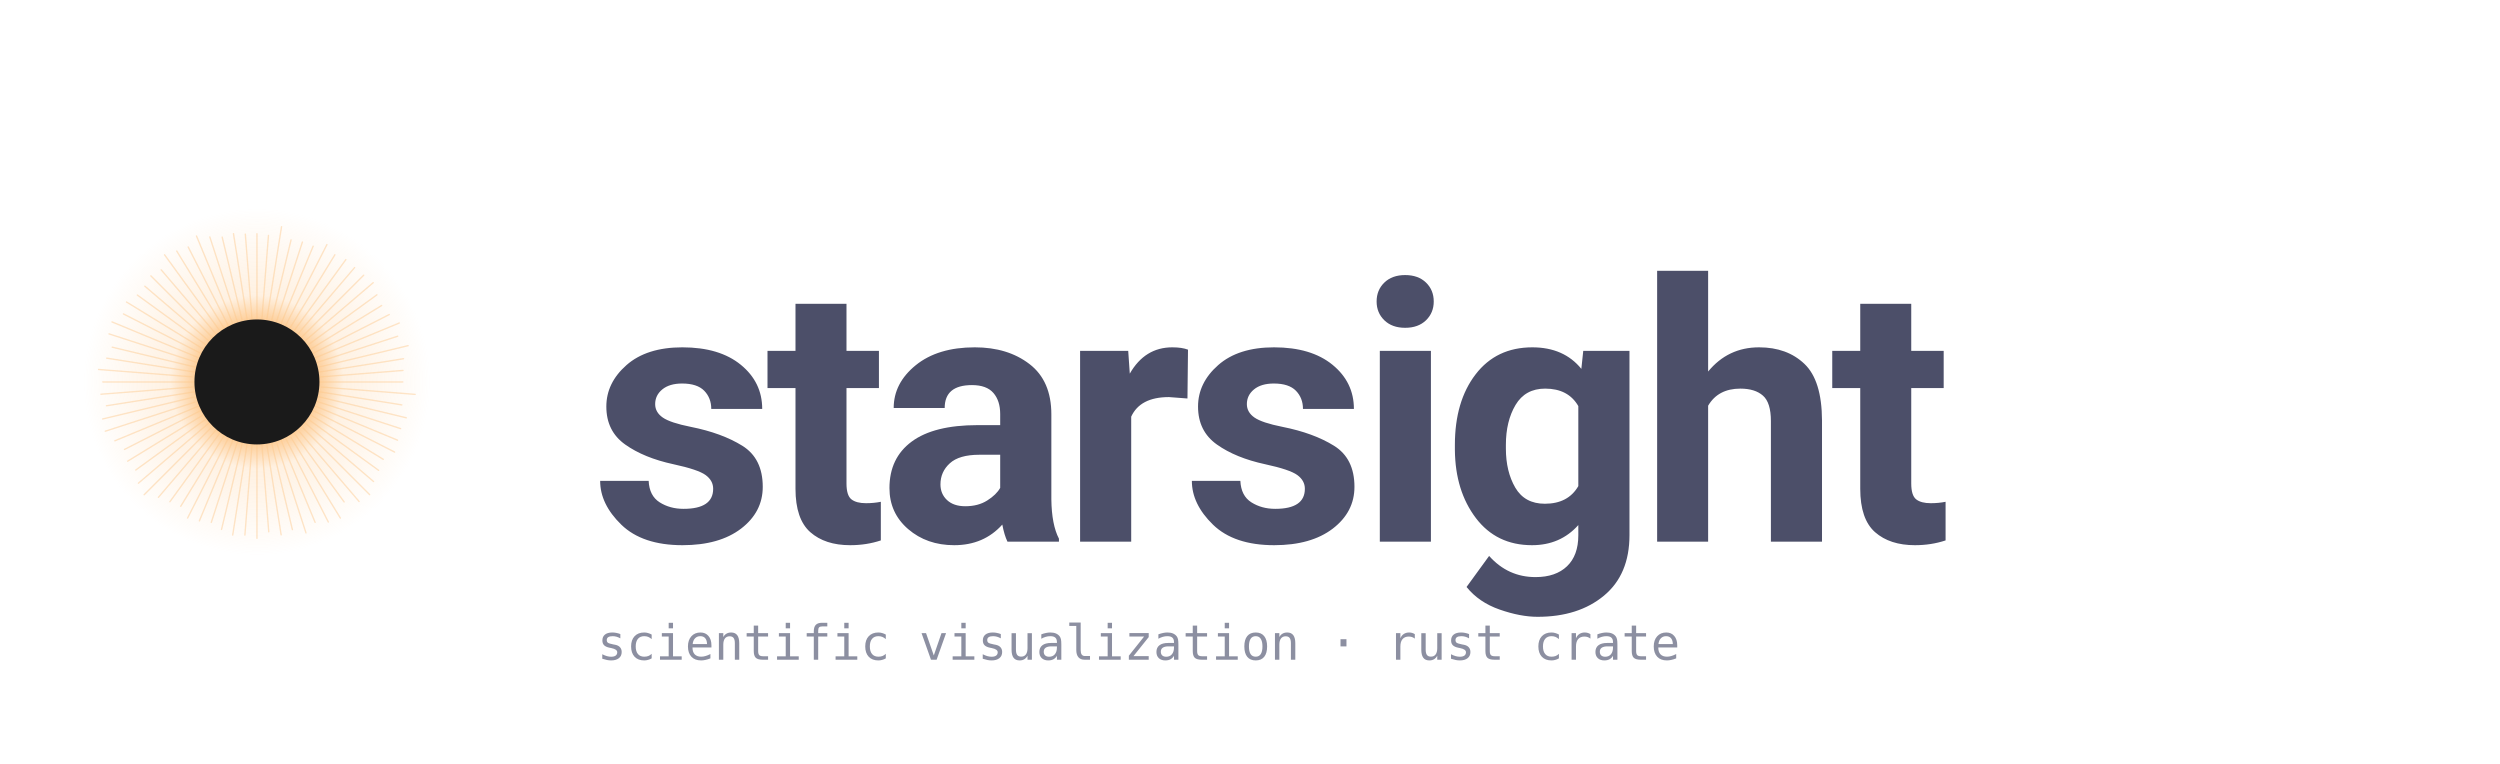
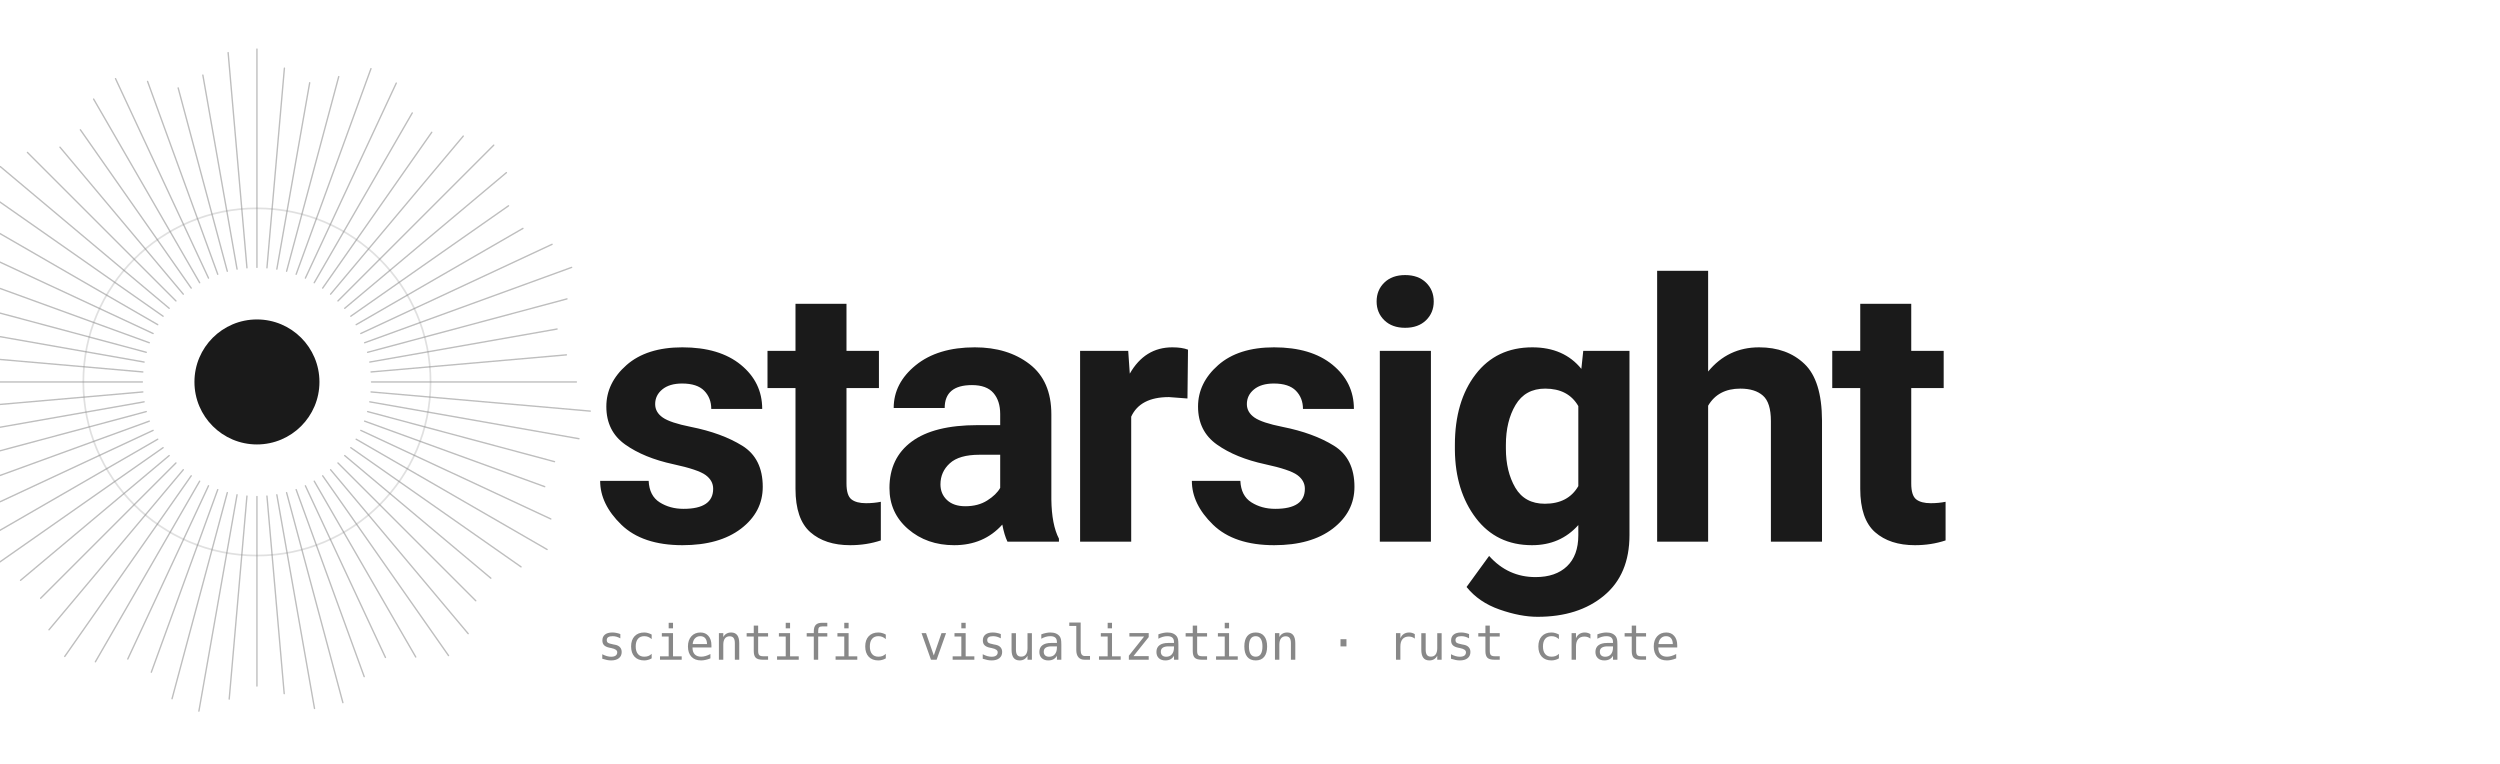
- <svg xmlns="http://www.w3.org/2000/svg" viewBox="0 0 720 220" width="100%" height="auto" role="img" aria-label="starsight wordmark · light" preserveAspectRatio="xMidYMid meet">
-   <g transform="translate(24,60) scale(1.0)">
-     <defs>
-       <radialGradient id="corona" cx="50%" cy="50%" r="50%">
-         <stop offset="32%" stop-color="#fdc78a" stop-opacity="0" />
-         <stop offset="36%" stop-color="#fdc78a" stop-opacity="0.85" />
-         <stop offset="50%" stop-color="#fdc78a" stop-opacity="0.25" />
-         <stop offset="100%" stop-color="#fdc78a" stop-opacity="0" />
-       </radialGradient>
-     </defs>
-     <circle cx="50" cy="50" r="50" fill="url(#corona)" />
-     <g stroke="#fdc78a" stroke-width="0.4" stroke-linecap="round" opacity="0.45">
-       <line x1="67.20" y1="50.00" x2="92.00" y2="50.00" />
-       <line x1="68.62" y1="51.47" x2="95.55" y2="53.58" />
-       <line x1="67.08" y1="52.70" x2="91.71" y2="56.61" />
-       <line x1="67.59" y1="54.22" x2="93.01" y2="60.33" />
-       <line x1="66.93" y1="55.50" x2="91.37" y2="63.44" />
-       <line x1="66.56" y1="56.86" x2="90.48" y2="66.77" />
-       <line x1="66.22" y1="58.26" x2="89.65" y2="70.20" />
-       <line x1="64.89" y1="59.13" x2="86.38" y2="72.29" />
-       <line x1="64.34" y1="60.42" x2="85.04" y2="75.46" />
-       <line x1="63.74" y1="61.73" x2="83.58" y2="78.68" />
-       <line x1="63.26" y1="63.26" x2="82.45" y2="82.45" />
-       <line x1="62.02" y1="64.08" x2="79.41" y2="84.43" />
-       <line x1="60.28" y1="64.15" x2="75.11" y2="84.56" />
-       <line x1="59.82" y1="66.02" x2="74.02" y2="89.20" />
-       <line x1="58.40" y1="66.49" x2="70.55" y2="90.33" />
-       <line x1="56.85" y1="66.54" x2="66.75" y2="90.44" />
-       <line x1="55.77" y1="67.77" x2="64.12" y2="93.47" />
-       <line x1="54.18" y1="67.40" x2="60.21" y2="92.53" />
-       <line x1="52.85" y1="68.01" x2="56.97" y2="94.03" />
-       <line x1="51.39" y1="67.66" x2="53.40" y2="93.16" />
-       <line x1="50.00" y1="68.42" x2="50.00" y2="95.04" />
-       <line x1="48.58" y1="68.03" x2="46.53" y2="94.09" />
-       <line x1="47.14" y1="68.03" x2="43.02" y2="94.09" />
-       <line x1="45.83" y1="67.38" x2="39.80" y2="92.47" />
-       <line x1="44.62" y1="66.56" x2="36.85" y2="90.46" />
-       <line x1="43.22" y1="66.38" x2="33.42" y2="90.02" />
-       <line x1="41.83" y1="66.03" x2="30.03" y2="89.19" />
-       <line x1="41.01" y1="64.67" x2="28.05" y2="85.81" />
-       <line x1="39.74" y1="64.12" x2="24.93" y2="84.50" />
-       <line x1="38.39" y1="63.59" x2="21.63" y2="83.22" />
-       <line x1="36.72" y1="63.28" x2="17.52" y2="82.48" />
-       <line x1="36.04" y1="61.92" x2="15.86" y2="79.16" />
-       <line x1="35.72" y1="60.38" x2="15.10" y2="75.36" />
-       <line x1="34.76" y1="59.34" x2="12.76" y2="72.82" />
-       <line x1="34.39" y1="57.95" x2="11.86" y2="69.43" />
-       <line x1="33.26" y1="56.93" x2="9.07" y2="66.95" />
-       <line x1="32.15" y1="55.80" x2="6.32" y2="64.19" />
-       <line x1="31.84" y1="54.36" x2="5.58" y2="60.66" />
-       <line x1="32.27" y1="52.81" x2="6.66" y2="56.86" />
-       <line x1="31.63" y1="51.45" x2="5.07" y2="53.54" />
-       <line x1="31.85" y1="50.00" x2="5.61" y2="50.00" />
-       <line x1="31.36" y1="48.53" x2="4.40" y2="46.41" />
-       <line x1="32.30" y1="47.20" x2="6.73" y2="43.15" />
-       <line x1="32.94" y1="45.90" x2="8.32" y2="39.99" />
-       <line x1="32.58" y1="44.34" x2="7.41" y2="36.16" />
-       <line x1="32.93" y1="42.93" x2="8.26" y2="32.71" />
-       <line x1="34.27" y1="41.99" x2="11.57" y2="30.42" />
-       <line x1="34.63" y1="40.58" x2="12.44" y2="26.98" />
-       <line x1="35.90" y1="39.76" x2="15.56" y2="24.98" />
-       <line x1="36.78" y1="38.71" x2="17.72" y2="22.43" />
-       <line x1="37.50" y1="37.50" x2="19.45" y2="19.45" />
-       <line x1="38.71" y1="36.78" x2="22.42" y2="17.71" />
-       <line x1="39.13" y1="35.03" x2="23.40" y2="13.39" />
-       <line x1="40.55" y1="34.58" x2="26.90" y2="12.30" />
-       <line x1="41.90" y1="34.10" x2="30.20" y2="11.14" />
-       <line x1="42.88" y1="32.82" x2="32.59" y2="7.97" />
-       <line x1="44.45" y1="32.92" x2="36.43" y2="8.25" />
-       <line x1="45.90" y1="32.93" x2="39.99" y2="8.29" />
-       <line x1="47.23" y1="32.52" x2="43.24" y2="7.29" />
-       <line x1="48.63" y1="32.57" x2="46.65" y2="7.43" />
-       <line x1="50.00" y1="32.53" x2="50.00" y2="7.32" />
-       <line x1="51.36" y1="32.72" x2="53.32" y2="7.80" />
-       <line x1="52.89" y1="31.73" x2="57.08" y2="5.31" />
-       <line x1="54.02" y1="33.25" x2="59.82" y2="9.10" />
-       <line x1="55.36" y1="33.51" x2="63.09" y2="9.72" />
-       <line x1="56.63" y1="33.99" x2="66.19" y2="10.91" />
-       <line x1="58.24" y1="33.82" x2="70.15" y2="10.45" />
-       <line x1="59.19" y1="35.01" x2="72.45" y2="13.37" />
-       <line x1="60.47" y1="35.58" x2="75.60" y2="14.77" />
-       <line x1="61.51" y1="36.52" x2="78.13" y2="17.06" />
-       <line x1="62.58" y1="37.42" x2="80.74" y2="19.26" />
-       <line x1="63.70" y1="38.30" x2="83.48" y2="21.41" />
-       <line x1="64.14" y1="39.73" x2="84.54" y2="24.91" />
-       <line x1="64.70" y1="40.99" x2="85.91" y2="27.99" />
-       <line x1="65.60" y1="42.05" x2="88.10" y2="30.59" />
-       <line x1="66.77" y1="43.05" x2="91.00" y2="33.02" />
-       <line x1="66.59" y1="44.61" x2="90.53" y2="36.83" />
-       <line x1="67.80" y1="45.73" x2="93.53" y2="39.55" />
-       <line x1="67.28" y1="47.26" x2="92.21" y2="43.31" />
-       <line x1="67.22" y1="48.64" x2="92.05" y2="46.69" />
+ <svg xmlns="http://www.w3.org/2000/svg" viewBox="0 0 720 220" width="100%" height="auto" role="img" aria-label="starsight wordmark" preserveAspectRatio="xMidYMid meet">
+   <g transform="translate(24,60)">
+     <circle cx="50" cy="50" r="50" fill="none" stroke="#cccccc" stroke-width="0.5" opacity="0.6" />
+     <g stroke="#888888" stroke-width="0.4" stroke-linecap="round" opacity="0.55">
+       <line x1="83.00" y1="50.00" x2="142.00" y2="50.00" />
+       <line x1="82.87" y1="52.88" x2="145.99" y2="58.40" />
+       <line x1="82.50" y1="55.73" x2="142.74" y2="66.35" />
+       <line x1="81.88" y1="58.54" x2="135.70" y2="72.96" />
+       <line x1="81.01" y1="61.29" x2="132.88" y2="80.16" />
+       <line x1="79.91" y1="63.95" x2="134.63" y2="89.46" />
+       <line x1="78.58" y1="66.50" x2="133.56" y2="98.25" />
+       <line x1="77.03" y1="68.93" x2="126.06" y2="103.26" />
+       <line x1="75.28" y1="71.21" x2="117.36" y2="106.52" />
+       <line x1="73.33" y1="73.33" x2="113.02" y2="113.02" />
+       <line x1="71.21" y1="75.28" x2="110.83" y2="122.49" />
+       <line x1="68.93" y1="77.03" x2="105.17" y2="128.80" />
+       <line x1="66.50" y1="78.58" x2="95.73" y2="129.21" />
+       <line x1="63.95" y1="79.91" x2="87.00" y2="129.34" />
+       <line x1="61.29" y1="81.01" x2="80.89" y2="134.87" />
+       <line x1="58.54" y1="81.88" x2="74.75" y2="142.36" />
+       <line x1="55.73" y1="82.50" x2="66.58" y2="144.04" />
+       <line x1="52.88" y1="82.87" x2="57.85" y2="139.77" />
+       <line x1="50.00" y1="83.00" x2="50.00" y2="137.57" />
+       <line x1="47.12" y1="82.87" x2="42.01" y2="141.33" />
+       <line x1="44.27" y1="82.50" x2="33.28" y2="144.80" />
+       <line x1="41.46" y1="81.88" x2="25.55" y2="141.23" />
+       <line x1="38.71" y1="81.01" x2="19.58" y2="133.59" />
+       <line x1="36.05" y1="79.91" x2="12.80" y2="129.79" />
+       <line x1="33.50" y1="78.58" x2="3.47" y2="130.60" />
+       <line x1="31.07" y1="77.03" x2="-5.35" y2="129.05" />
+       <line x1="28.79" y1="75.28" x2="-9.89" y2="121.37" />
+       <line x1="26.67" y1="73.33" x2="-12.29" y2="112.29" />
+       <line x1="24.72" y1="71.21" x2="-18.08" y2="107.13" />
+       <line x1="22.97" y1="68.93" x2="-27.29" y2="104.12" />
+       <line x1="21.42" y1="66.50" x2="-33.40" y2="98.15" />
+       <line x1="20.09" y1="63.95" x2="-33.18" y2="88.79" />
+       <line x1="18.99" y1="61.29" x2="-32.31" y2="79.96" />
+       <line x1="18.12" y1="58.54" x2="-36.95" y2="73.30" />
+       <line x1="17.50" y1="55.73" x2="-43.97" y2="66.57" />
+       <line x1="17.13" y1="52.88" x2="-45.32" y2="58.34" />
+       <line x1="17.00" y1="50.00" x2="-40.41" y2="50.00" />
+       <line x1="17.13" y1="47.12" x2="-37.19" y2="42.37" />
+       <line x1="17.50" y1="44.27" x2="-39.97" y2="34.14" />
+       <line x1="18.12" y1="41.46" x2="-42.88" y2="25.11" />
+       <line x1="18.99" y1="38.71" x2="-39.00" y2="17.61" />
+       <line x1="20.09" y1="36.05" x2="-30.84" y2="12.30" />
+       <line x1="21.42" y1="33.50" x2="-26.12" y2="6.05" />
+       <line x1="22.97" y1="31.07" x2="-25.98" y2="-3.20" />
+       <line x1="24.72" y1="28.79" x2="-23.91" y2="-12.02" />
+       <line x1="26.67" y1="26.67" x2="-16.10" y2="-16.10" />
+       <line x1="28.79" y1="24.72" x2="-6.73" y2="-17.61" />
+       <line x1="31.07" y1="22.97" x2="-0.85" y2="-22.62" />
+       <line x1="33.50" y1="21.42" x2="2.96" y2="-31.47" />
+       <line x1="36.05" y1="20.09" x2="9.27" y2="-37.35" />
+       <line x1="38.71" y1="18.99" x2="18.50" y2="-36.55" />
+       <line x1="41.46" y1="18.12" x2="27.31" y2="-34.68" />
+       <line x1="44.27" y1="17.50" x2="34.42" y2="-38.37" />
+       <line x1="47.12" y1="17.13" x2="41.70" y2="-44.84" />
+       <line x1="50.00" y1="17.00" x2="50.00" y2="-45.86" />
+       <line x1="52.88" y1="17.13" x2="57.91" y2="-40.38" />
+       <line x1="55.73" y1="17.50" x2="65.19" y2="-36.17" />
+       <line x1="58.54" y1="18.12" x2="73.56" y2="-37.94" />
+       <line x1="61.29" y1="18.99" x2="82.84" y2="-40.23" />
+       <line x1="63.95" y1="20.09" x2="90.13" y2="-36.07" />
+       <line x1="66.50" y1="21.42" x2="94.73" y2="-27.47" />
+       <line x1="68.93" y1="22.97" x2="100.34" y2="-21.90" />
+       <line x1="71.21" y1="24.72" x2="109.42" y2="-20.81" />
+       <line x1="73.33" y1="26.67" x2="118.20" y2="-18.20" />
+       <line x1="75.28" y1="28.79" x2="121.84" y2="-10.28" />
+       <line x1="77.03" y1="31.07" x2="122.45" y2="-0.73" />
+       <line x1="78.58" y1="33.50" x2="126.60" y2="5.78" />
+       <line x1="79.91" y1="36.05" x2="135.00" y2="10.36" />
+       <line x1="81.01" y1="38.71" x2="140.63" y2="17.01" />
+       <line x1="81.88" y1="41.46" x2="139.28" y2="26.08" />
+       <line x1="82.50" y1="44.27" x2="136.43" y2="34.76" />
+       <line x1="82.87" y1="47.12" x2="139.12" y2="42.20" />
    </g>
    <circle cx="50" cy="50" r="18" fill="#1a1a1a" />
  </g>
-   <text x="170" y="156" font-family="-apple-system, BlinkMacSystemFont, &quot;Segoe UI&quot;, Roboto, Helvetica, Arial, sans-serif" font-weight="700" font-size="104" fill="#4c4f69" letter-spacing="-3">starsight</text>
-   <text x="172" y="190" font-family="ui-monospace, SFMono-Regular, Menlo, Consolas, monospace" font-size="14" fill="#8c8fa1">scientific visualization · rust crate</text>
+   <text x="170" y="156" font-family="-apple-system, BlinkMacSystemFont, &quot;Segoe UI&quot;, Roboto, Helvetica, Arial, sans-serif" font-weight="700" font-size="104" fill="#1a1a1a" letter-spacing="-3">starsight</text>
+   <text x="172" y="190" font-family="ui-monospace, SFMono-Regular, Menlo, Consolas, monospace" font-size="14" fill="#888888">scientific visualization · rust crate</text>
</svg>
